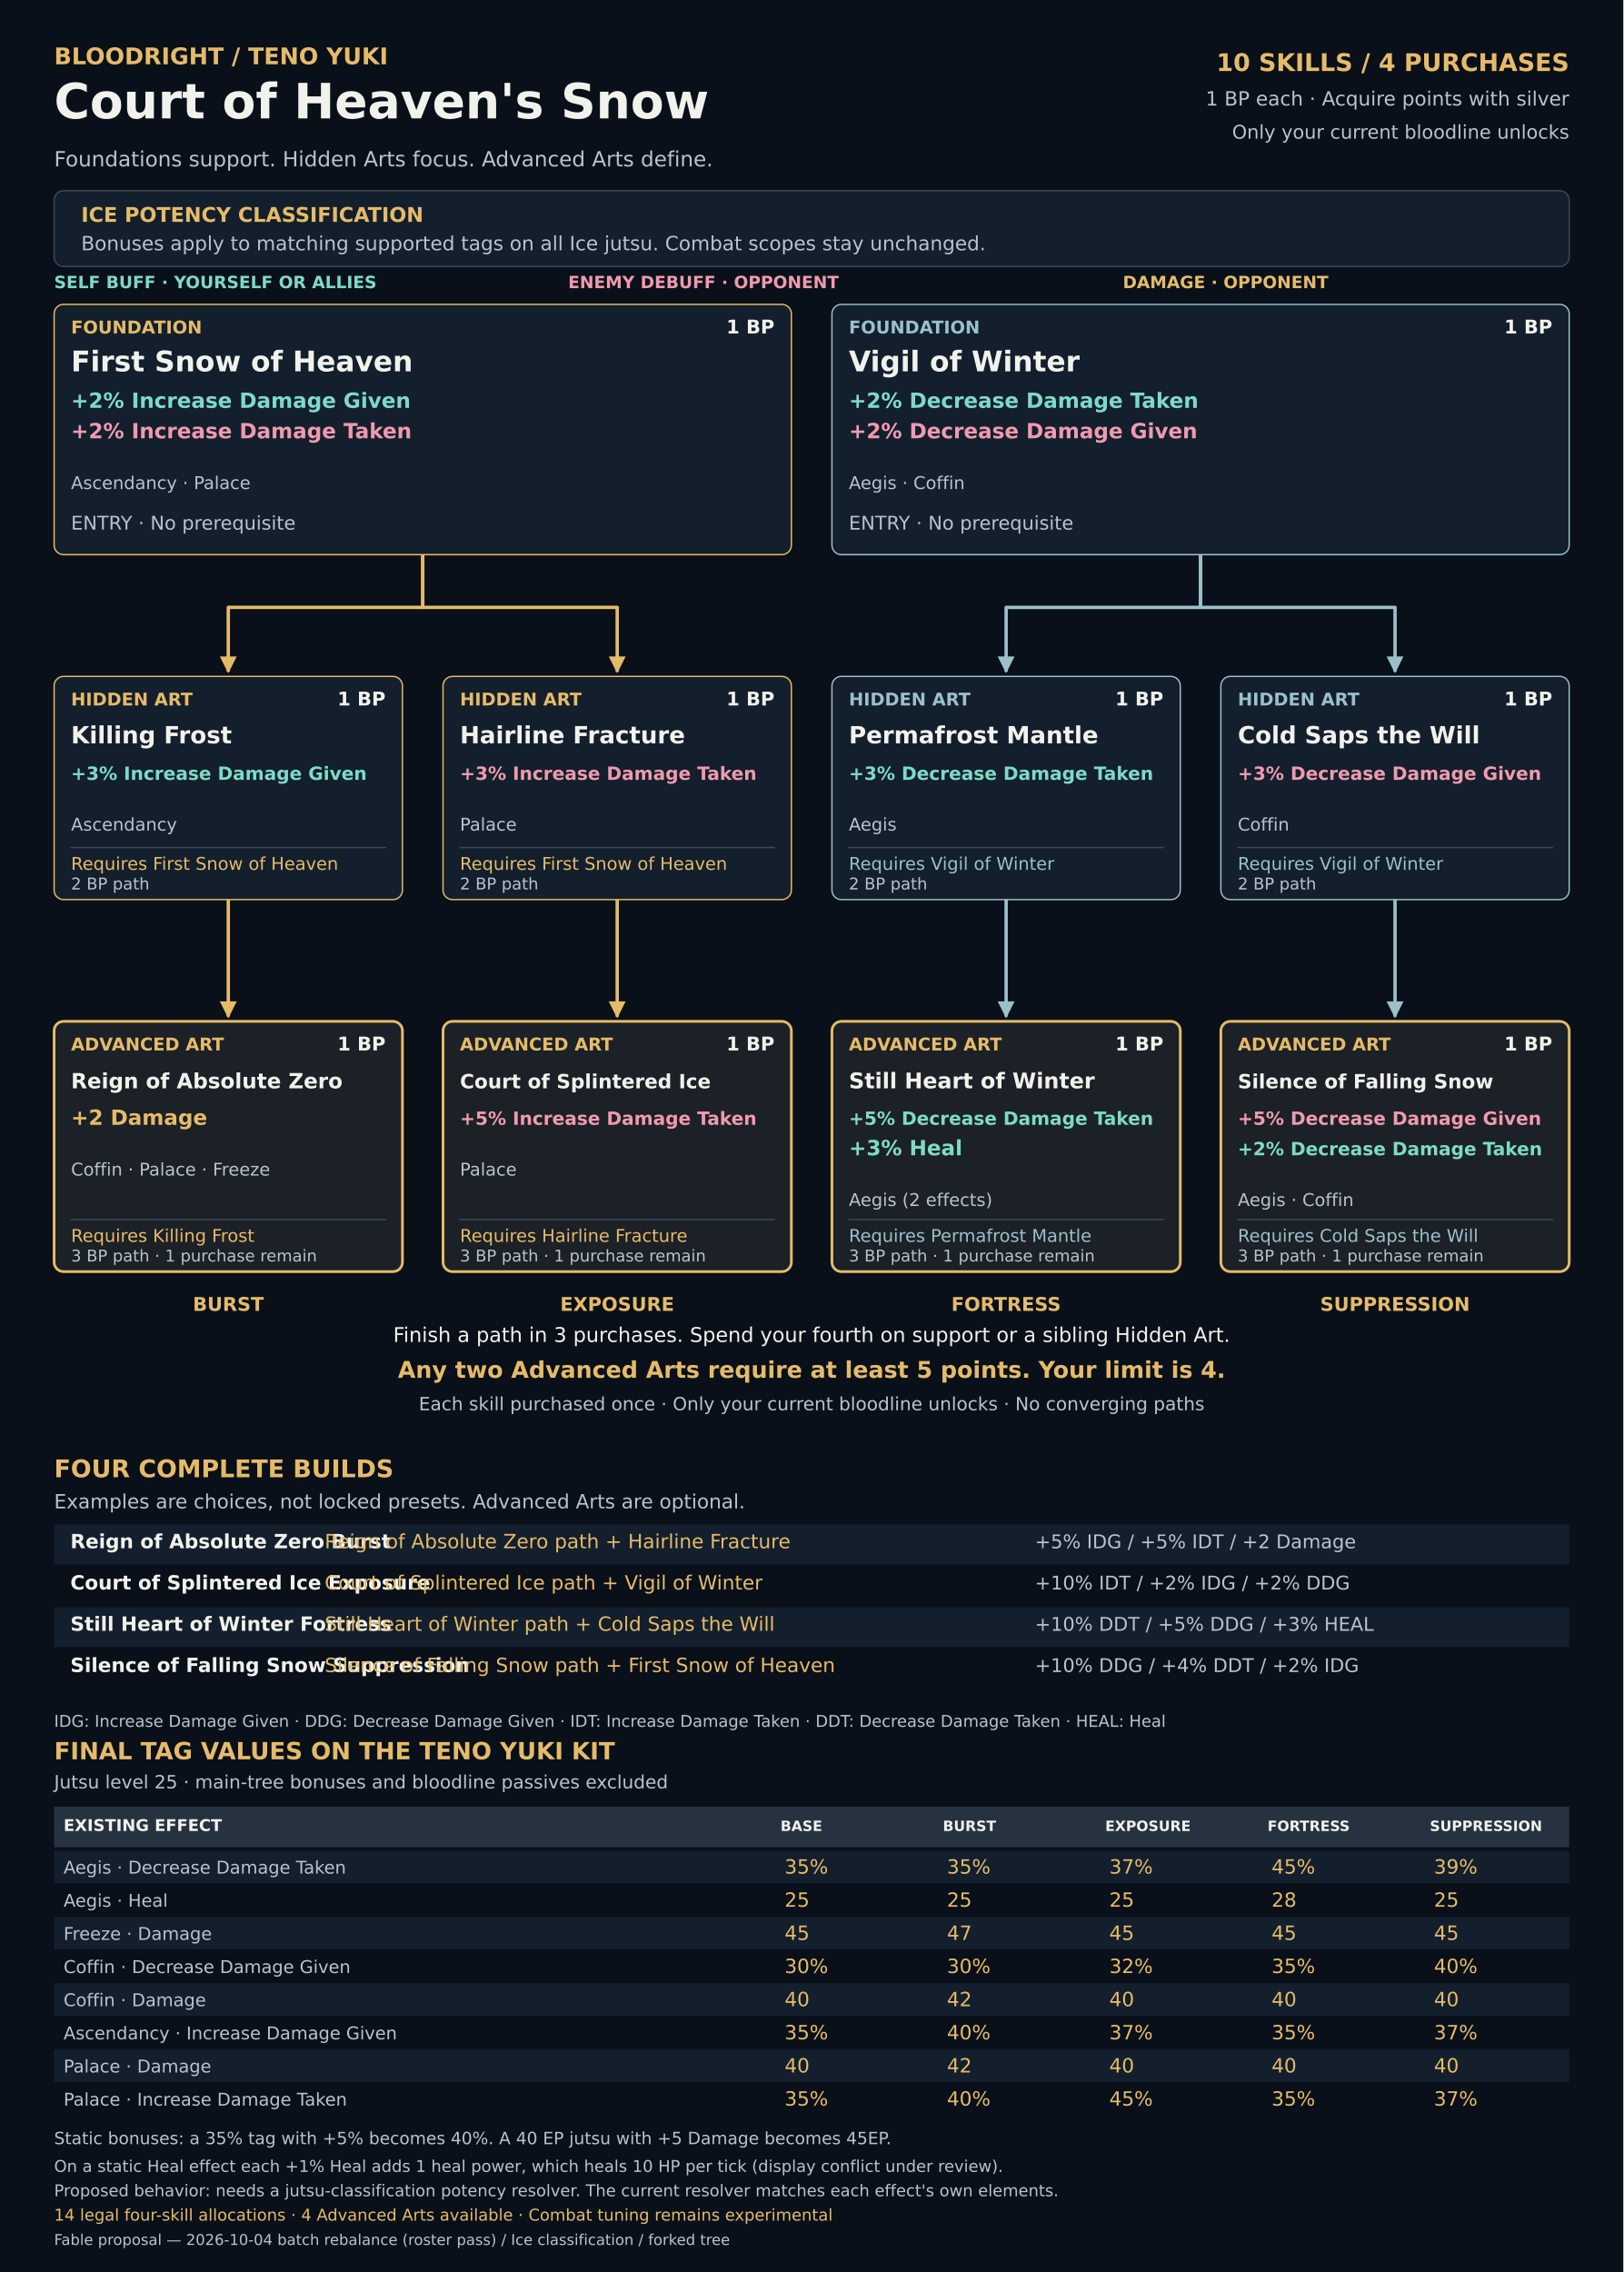
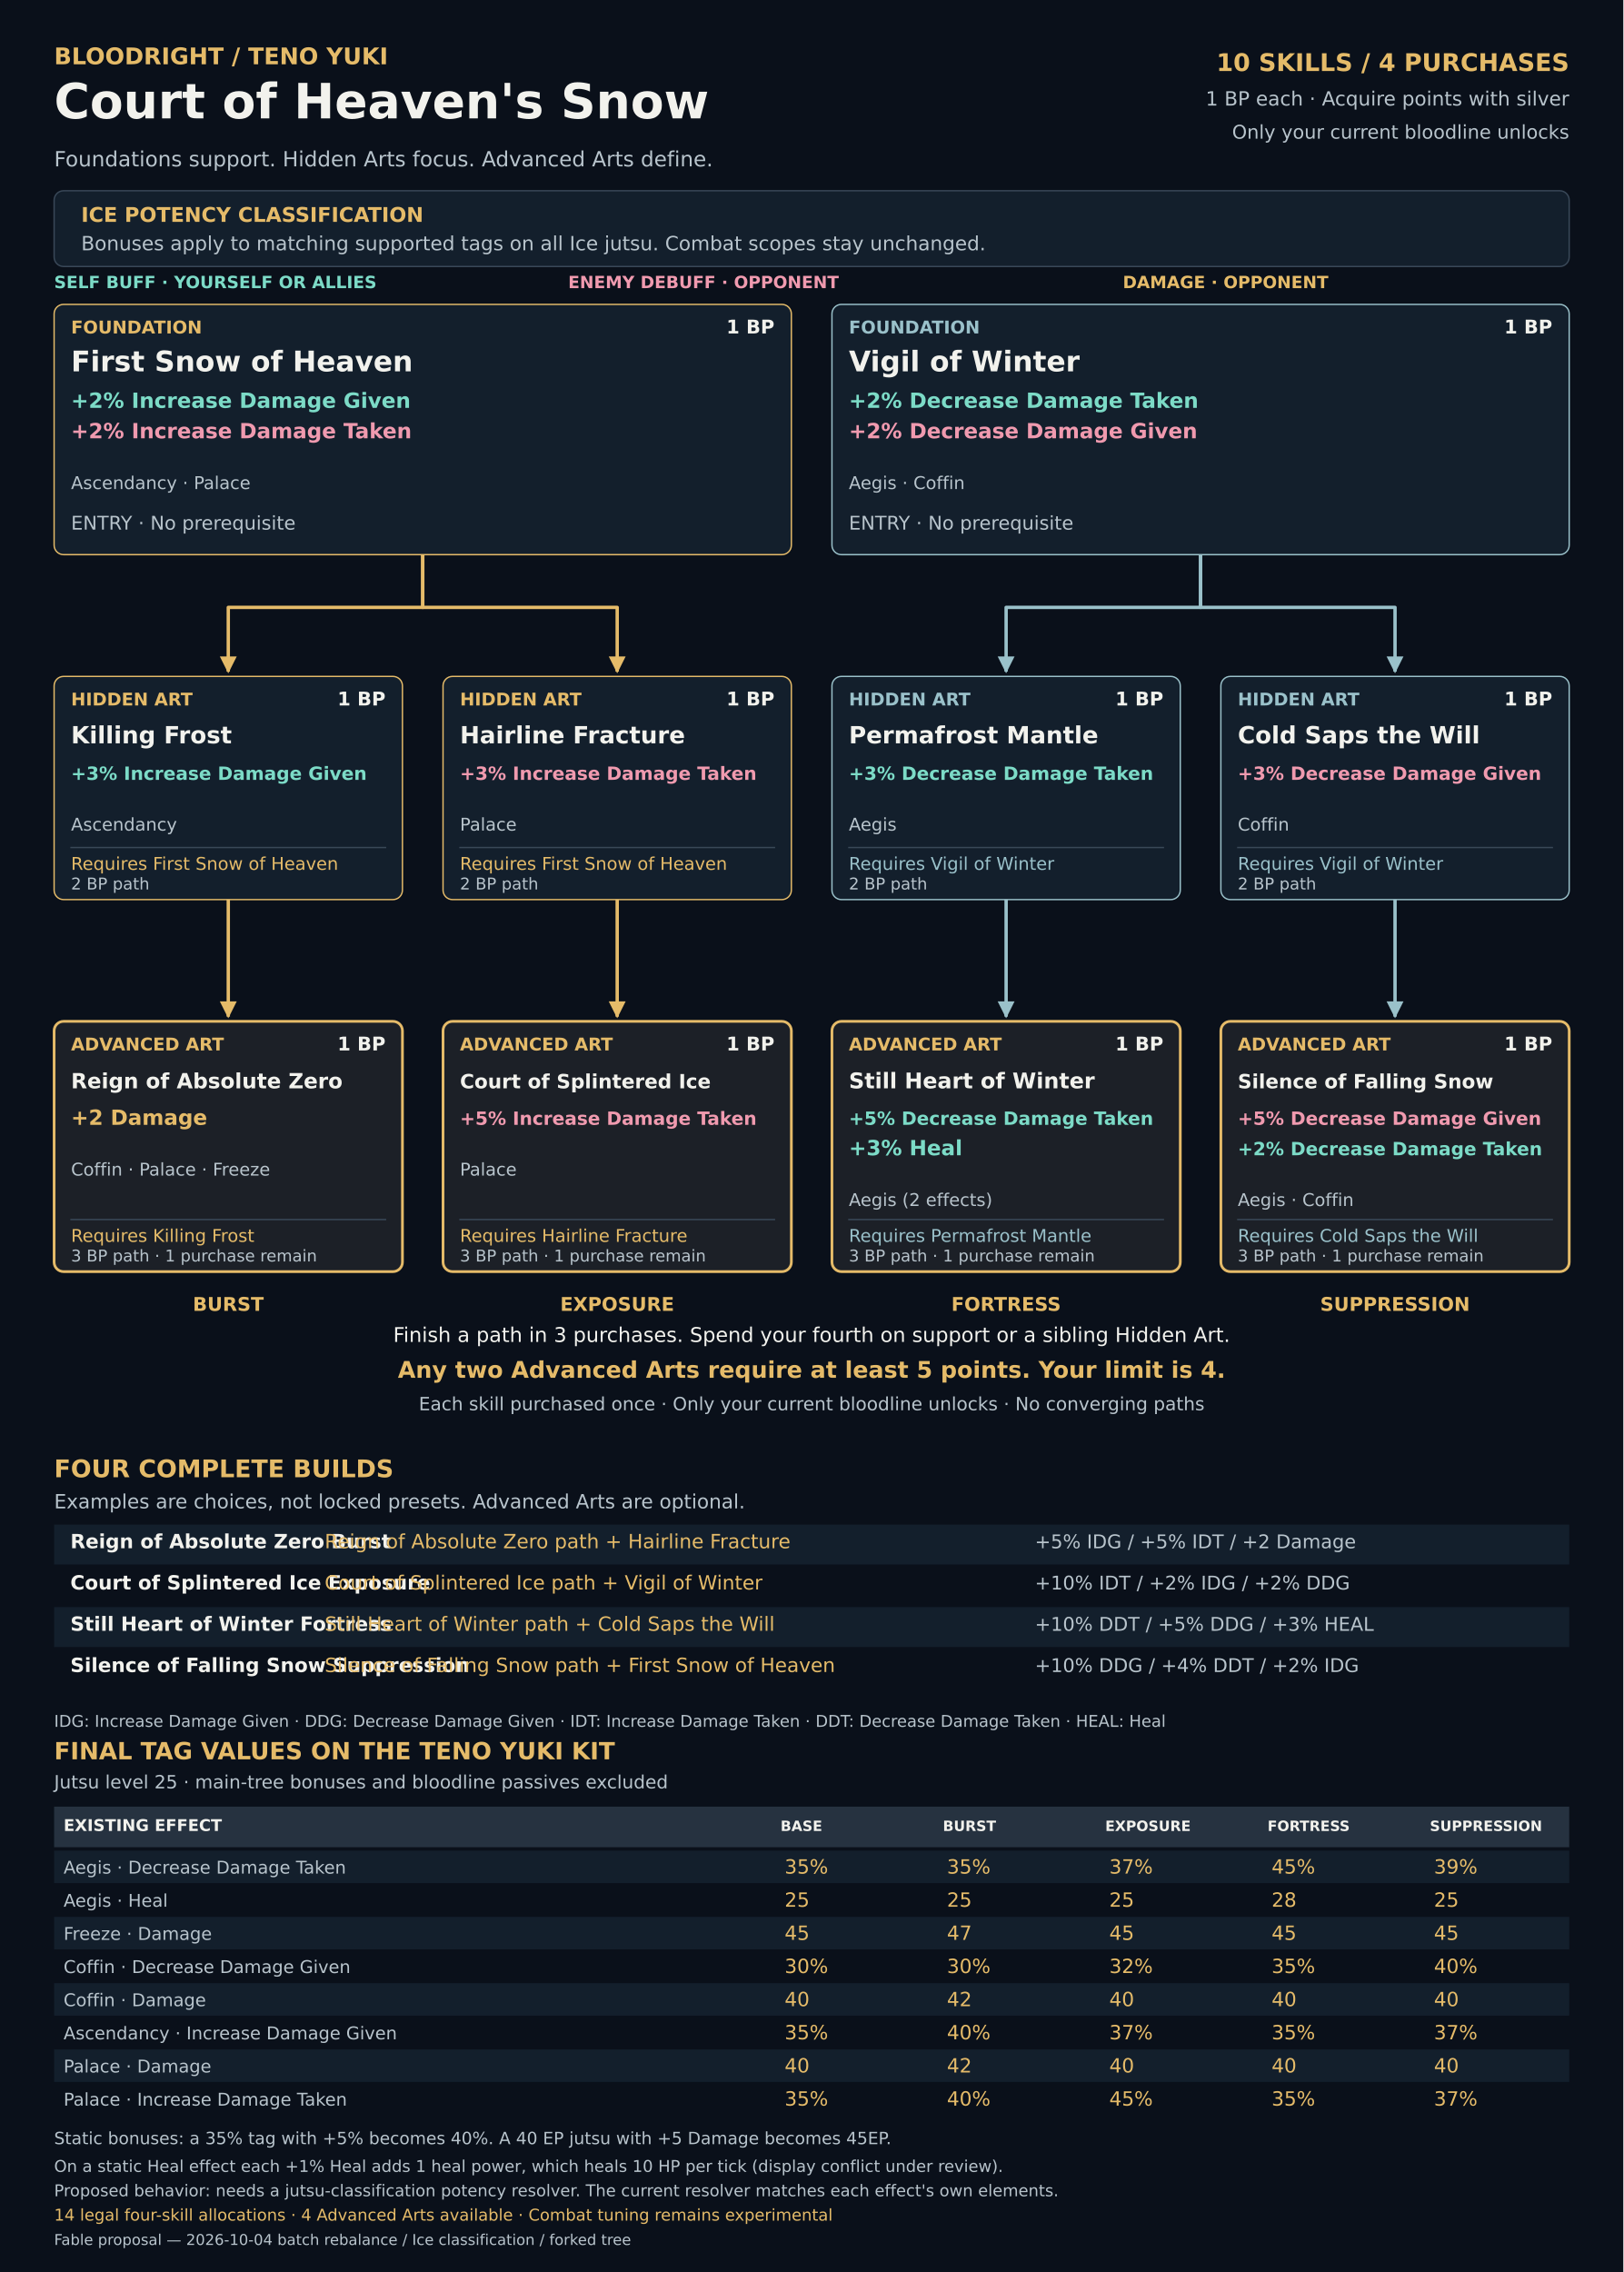
<svg xmlns="http://www.w3.org/2000/svg" width="2400" height="3359" viewBox="0 0 2400 3359" role="img" aria-labelledby="title desc">
  <defs>
    <marker id="arrow-0" viewBox="0 0 10 10" refX="9" refY="5" markerWidth="5" markerHeight="5" orient="auto">
      <path d="M0 0L10 5L0 10Z" fill="#e5bb69" />
    </marker>
    <marker id="arrow-1" viewBox="0 0 10 10" refX="9" refY="5" markerWidth="5" markerHeight="5" orient="auto">
      <path d="M0 0L10 5L0 10Z" fill="#9ac1ca" />
    </marker>
    <marker id="arrow-2" viewBox="0 0 10 10" refX="9" refY="5" markerWidth="5" markerHeight="5" orient="auto">
      <path d="M0 0L10 5L0 10Z" fill="#b8d98d" />
    </marker>
    <marker id="arrow-3" viewBox="0 0 10 10" refX="9" refY="5" markerWidth="5" markerHeight="5" orient="auto">
      <path d="M0 0L10 5L0 10Z" fill="#d9a6e0" />
    </marker>
  </defs>
  <g font-family="DejaVu Sans, sans-serif">
    <rect x="0" y="0" width="2400" height="3359" rx="0" fill="#0a101a" />
    <text x="80" y="95" font-size="34" font-weight="700" fill="#e5bb69" text-anchor="start">BLOODRIGHT / TENO YUKI</text>
    <text x="80" y="175" font-size="72" font-weight="700" fill="#f2f2ed" text-anchor="start">Court of Heaven's Snow</text>
    <text x="80" y="246" font-size="31" font-weight="400" fill="#b8c4cc" text-anchor="start">Foundations support. Hidden Arts focus. Advanced Arts define.</text>
    <text x="2320" y="105" font-size="36" font-weight="700" fill="#e5bb69" text-anchor="end">10 SKILLS  /  4 PURCHASES</text>
    <text x="2320" y="156" font-size="29" font-weight="400" fill="#b8c4cc" text-anchor="end">1 BP each · Acquire points with silver</text>
    <text x="2320" y="205" font-size="28" font-weight="400" fill="#b8c4cc" text-anchor="end">Only your current bloodline unlocks</text>
    <rect x="80" y="282" width="2240" height="112" rx="14" fill="#131f2c" stroke="#394858" stroke-width="2" />
    <text x="120" y="328" font-size="30" font-weight="700" fill="#e5bb69" text-anchor="start">ICE POTENCY CLASSIFICATION</text>
    <text x="120" y="370" font-size="29" font-weight="400" fill="#b8c4cc" text-anchor="start">Bonuses apply to matching supported tags on all Ice jutsu. Combat scopes stay unchanged.</text>
    <text x="80" y="426" font-size="25" font-weight="700" fill="#7cdbc7" text-anchor="start">SELF BUFF · YOURSELF OR ALLIES</text>
    <text x="840" y="426" font-size="25" font-weight="700" fill="#f09aaf" text-anchor="start">ENEMY DEBUFF · OPPONENT</text>
    <text x="1660" y="426" font-size="25" font-weight="700" fill="#e5bb69" text-anchor="start">DAMAGE · OPPONENT</text>
    <path id="edge-02-03" data-from="02" data-to="03" d="M337.5 1330 V1503" fill="none" stroke="#e5bb69" stroke-width="5" stroke-linejoin="round" marker-end="url(#arrow-0)" />
    <path id="edge-04-05" data-from="04" data-to="05" d="M912.5 1330 V1503" fill="none" stroke="#e5bb69" stroke-width="5" stroke-linejoin="round" marker-end="url(#arrow-0)" />
    <path id="edge-01-02" data-from="01" data-to="02" d="M625 820 V898 H337.5 V993" fill="none" stroke="#e5bb69" stroke-width="5" stroke-linejoin="round" marker-end="url(#arrow-0)" />
    <path id="edge-01-04" data-from="01" data-to="04" d="M625 820 V898 H912.5 V993" fill="none" stroke="#e5bb69" stroke-width="5" stroke-linejoin="round" marker-end="url(#arrow-0)" />
    <path id="edge-07-08" data-from="07" data-to="08" d="M1487.5 1330 V1503" fill="none" stroke="#9ac1ca" stroke-width="5" stroke-linejoin="round" marker-end="url(#arrow-1)" />
    <path id="edge-09-10" data-from="09" data-to="10" d="M2062.5 1330 V1503" fill="none" stroke="#9ac1ca" stroke-width="5" stroke-linejoin="round" marker-end="url(#arrow-1)" />
    <path id="edge-06-07" data-from="06" data-to="07" d="M1775 820 V898 H1487.5 V993" fill="none" stroke="#9ac1ca" stroke-width="5" stroke-linejoin="round" marker-end="url(#arrow-1)" />
    <path id="edge-06-09" data-from="06" data-to="09" d="M1775 820 V898 H2062.5 V993" fill="none" stroke="#9ac1ca" stroke-width="5" stroke-linejoin="round" marker-end="url(#arrow-1)" />
    <g id="node-01" data-cost="1" data-prerequisites="" data-potency-classification="Ice">
      <rect x="80" y="450" width="1090" height="370" rx="14" fill="#131f2c" stroke="#e5bb69" stroke-width="2" />
      <text x="105.0" y="493" font-size="26" font-weight="700" fill="#e5bb69" text-anchor="start">FOUNDATION</text>
      <text x="1145.0" y="493" font-size="28" font-weight="700" fill="#f2f2ed" text-anchor="end">1 BP</text>
      <text x="105.0" y="549" font-size="42" font-weight="700" fill="#f2f2ed" text-anchor="start">First Snow of Heaven</text>
      <text x="105.0" y="603" font-size="31" font-weight="700" fill="#7cdbc7" text-anchor="start">+2% Increase Damage Given</text>
      <text x="105.0" y="648" font-size="31" font-weight="700" fill="#f09aaf" text-anchor="start">+2% Increase Damage Taken</text>
      <text x="105.0" y="723" font-size="26" font-weight="400" fill="#b8c4cc" text-anchor="start">Ascendancy · Palace</text>
      <text x="105.0" y="783" font-size="28" font-weight="400" fill="#b8c4cc" text-anchor="start">ENTRY · No prerequisite</text>
    </g>
    <g id="node-06" data-cost="1" data-prerequisites="" data-potency-classification="Ice">
      <rect x="1230" y="450" width="1090" height="370" rx="14" fill="#131f2c" stroke="#9ac1ca" stroke-width="2" />
      <text x="1255.0" y="493" font-size="26" font-weight="700" fill="#9ac1ca" text-anchor="start">FOUNDATION</text>
      <text x="2295.0" y="493" font-size="28" font-weight="700" fill="#f2f2ed" text-anchor="end">1 BP</text>
      <text x="1255.0" y="549" font-size="42" font-weight="700" fill="#f2f2ed" text-anchor="start">Vigil of Winter</text>
      <text x="1255.0" y="603" font-size="31" font-weight="700" fill="#7cdbc7" text-anchor="start">+2% Decrease Damage Taken</text>
      <text x="1255.0" y="648" font-size="31" font-weight="700" fill="#f09aaf" text-anchor="start">+2% Decrease Damage Given</text>
      <text x="1255.0" y="723" font-size="26" font-weight="400" fill="#b8c4cc" text-anchor="start">Aegis · Coffin</text>
      <text x="1255.0" y="783" font-size="28" font-weight="400" fill="#b8c4cc" text-anchor="start">ENTRY · No prerequisite</text>
    </g>
    <g id="node-02" data-cost="1" data-prerequisites="01" data-potency-classification="Ice">
      <rect x="80" y="1000" width="515" height="330" rx="14" fill="#131f2c" stroke="#e5bb69" stroke-width="2" />
      <text x="105.0" y="1043" font-size="26" font-weight="700" fill="#e5bb69" text-anchor="start">HIDDEN ART</text>
      <text x="570.0" y="1043" font-size="28" font-weight="700" fill="#f2f2ed" text-anchor="end">1 BP</text>
      <text x="105.0" y="1099" font-size="35" font-weight="700" fill="#f2f2ed" text-anchor="start">Killing Frost</text>
      <text x="105.0" y="1153" font-size="27" font-weight="700" fill="#7cdbc7" text-anchor="start">+3% Increase Damage Given</text>
      <text x="105.0" y="1228" font-size="26" font-weight="400" fill="#b8c4cc" text-anchor="start">Ascendancy</text>
      <path d="M104 1253 L571 1253" fill="none" stroke="#394858" stroke-width="2" />
      <text x="105.0" y="1286" font-size="26" font-weight="400" fill="#e5bb69" text-anchor="start">Requires First Snow of Heaven</text>
      <text x="105.0" y="1315" font-size="24" font-weight="400" fill="#b8c4cc" text-anchor="start">2 BP path</text>
    </g>
    <g id="node-04" data-cost="1" data-prerequisites="01" data-potency-classification="Ice">
      <rect x="655" y="1000" width="515" height="330" rx="14" fill="#131f2c" stroke="#e5bb69" stroke-width="2" />
      <text x="680.0" y="1043" font-size="26" font-weight="700" fill="#e5bb69" text-anchor="start">HIDDEN ART</text>
      <text x="1145.0" y="1043" font-size="28" font-weight="700" fill="#f2f2ed" text-anchor="end">1 BP</text>
      <text x="680.0" y="1099" font-size="35" font-weight="700" fill="#f2f2ed" text-anchor="start">Hairline Fracture</text>
      <text x="680.0" y="1153" font-size="27" font-weight="700" fill="#f09aaf" text-anchor="start">+3% Increase Damage Taken</text>
      <text x="680.0" y="1228" font-size="26" font-weight="400" fill="#b8c4cc" text-anchor="start">Palace</text>
      <path d="M679 1253 L1146 1253" fill="none" stroke="#394858" stroke-width="2" />
      <text x="680.0" y="1286" font-size="26" font-weight="400" fill="#e5bb69" text-anchor="start">Requires First Snow of Heaven</text>
      <text x="680.0" y="1315" font-size="24" font-weight="400" fill="#b8c4cc" text-anchor="start">2 BP path</text>
    </g>
    <g id="node-07" data-cost="1" data-prerequisites="06" data-potency-classification="Ice">
      <rect x="1230" y="1000" width="515" height="330" rx="14" fill="#131f2c" stroke="#9ac1ca" stroke-width="2" />
      <text x="1255.0" y="1043" font-size="26" font-weight="700" fill="#9ac1ca" text-anchor="start">HIDDEN ART</text>
      <text x="1720.0" y="1043" font-size="28" font-weight="700" fill="#f2f2ed" text-anchor="end">1 BP</text>
      <text x="1255.0" y="1099" font-size="35" font-weight="700" fill="#f2f2ed" text-anchor="start">Permafrost Mantle</text>
      <text x="1255.0" y="1153" font-size="27" font-weight="700" fill="#7cdbc7" text-anchor="start">+3% Decrease Damage Taken</text>
      <text x="1255.0" y="1228" font-size="26" font-weight="400" fill="#b8c4cc" text-anchor="start">Aegis</text>
      <path d="M1254 1253 L1721 1253" fill="none" stroke="#394858" stroke-width="2" />
      <text x="1255.0" y="1286" font-size="26" font-weight="400" fill="#9ac1ca" text-anchor="start">Requires Vigil of Winter</text>
      <text x="1255.0" y="1315" font-size="24" font-weight="400" fill="#b8c4cc" text-anchor="start">2 BP path</text>
    </g>
    <g id="node-09" data-cost="1" data-prerequisites="06" data-potency-classification="Ice">
      <rect x="1805" y="1000" width="515" height="330" rx="14" fill="#131f2c" stroke="#9ac1ca" stroke-width="2" />
      <text x="1830.0" y="1043" font-size="26" font-weight="700" fill="#9ac1ca" text-anchor="start">HIDDEN ART</text>
      <text x="2295.0" y="1043" font-size="28" font-weight="700" fill="#f2f2ed" text-anchor="end">1 BP</text>
      <text x="1830.0" y="1099" font-size="35" font-weight="700" fill="#f2f2ed" text-anchor="start">Cold Saps the Will</text>
      <text x="1830.0" y="1153" font-size="27" font-weight="700" fill="#f09aaf" text-anchor="start">+3% Decrease Damage Given</text>
      <text x="1830.0" y="1228" font-size="26" font-weight="400" fill="#b8c4cc" text-anchor="start">Coffin</text>
      <path d="M1829 1253 L2296 1253" fill="none" stroke="#394858" stroke-width="2" />
      <text x="1830.0" y="1286" font-size="26" font-weight="400" fill="#9ac1ca" text-anchor="start">Requires Vigil of Winter</text>
      <text x="1830.0" y="1315" font-size="24" font-weight="400" fill="#b8c4cc" text-anchor="start">2 BP path</text>
    </g>
    <g id="node-03" data-cost="1" data-prerequisites="02" data-potency-classification="Ice">
      <rect x="80" y="1510" width="515" height="370" rx="14" fill="#1c2027" stroke="#e5bb69" stroke-width="4" />
      <text x="105.0" y="1553" font-size="26" font-weight="700" fill="#e5bb69" text-anchor="start">ADVANCED ART</text>
      <text x="570.0" y="1553" font-size="28" font-weight="700" fill="#f2f2ed" text-anchor="end">1 BP</text>
      <text x="105.0" y="1609" font-size="31" font-weight="700" fill="#f2f2ed" text-anchor="start">Reign of Absolute Zero</text>
      <text x="105.0" y="1663" font-size="31" font-weight="700" fill="#e5bb69" text-anchor="start">+2 Damage</text>
      <text x="105.0" y="1738" font-size="26" font-weight="400" fill="#b8c4cc" text-anchor="start">Coffin · Palace · Freeze</text>
      <path d="M104 1803 L571 1803" fill="none" stroke="#394858" stroke-width="2" />
      <text x="105.0" y="1836" font-size="26" font-weight="400" fill="#e5bb69" text-anchor="start">Requires Killing Frost</text>
      <text x="105.0" y="1865" font-size="24" font-weight="400" fill="#b8c4cc" text-anchor="start">3 BP path · 1 purchase remain</text>
    </g>
    <g id="node-05" data-cost="1" data-prerequisites="04" data-potency-classification="Ice">
      <rect x="655" y="1510" width="515" height="370" rx="14" fill="#1c2027" stroke="#e5bb69" stroke-width="4" />
      <text x="680.0" y="1553" font-size="26" font-weight="700" fill="#e5bb69" text-anchor="start">ADVANCED ART</text>
      <text x="1145.0" y="1553" font-size="28" font-weight="700" fill="#f2f2ed" text-anchor="end">1 BP</text>
      <text x="680.0" y="1609" font-size="29" font-weight="700" fill="#f2f2ed" text-anchor="start">Court of Splintered Ice</text>
      <text x="680.0" y="1663" font-size="27" font-weight="700" fill="#f09aaf" text-anchor="start">+5% Increase Damage Taken</text>
      <text x="680.0" y="1738" font-size="26" font-weight="400" fill="#b8c4cc" text-anchor="start">Palace</text>
      <path d="M679 1803 L1146 1803" fill="none" stroke="#394858" stroke-width="2" />
      <text x="680.0" y="1836" font-size="26" font-weight="400" fill="#e5bb69" text-anchor="start">Requires Hairline Fracture</text>
      <text x="680.0" y="1865" font-size="24" font-weight="400" fill="#b8c4cc" text-anchor="start">3 BP path · 1 purchase remain</text>
    </g>
    <g id="node-08" data-cost="1" data-prerequisites="07" data-potency-classification="Ice">
      <rect x="1230" y="1510" width="515" height="370" rx="14" fill="#1c2027" stroke="#e5bb69" stroke-width="4" />
      <text x="1255.0" y="1553" font-size="26" font-weight="700" fill="#e5bb69" text-anchor="start">ADVANCED ART</text>
      <text x="1720.0" y="1553" font-size="28" font-weight="700" fill="#f2f2ed" text-anchor="end">1 BP</text>
      <text x="1255.0" y="1609" font-size="32" font-weight="700" fill="#f2f2ed" text-anchor="start">Still Heart of Winter</text>
      <text x="1255.0" y="1663" font-size="27" font-weight="700" fill="#7cdbc7" text-anchor="start">+5% Decrease Damage Taken</text>
      <text x="1255.0" y="1708" font-size="31" font-weight="700" fill="#7cdbc7" text-anchor="start">+3% Heal</text>
      <text x="1255.0" y="1783" font-size="26" font-weight="400" fill="#b8c4cc" text-anchor="start">Aegis (2 effects)</text>
      <path d="M1254 1803 L1721 1803" fill="none" stroke="#394858" stroke-width="2" />
      <text x="1255.0" y="1836" font-size="26" font-weight="400" fill="#9ac1ca" text-anchor="start">Requires Permafrost Mantle</text>
      <text x="1255.0" y="1865" font-size="24" font-weight="400" fill="#b8c4cc" text-anchor="start">3 BP path · 1 purchase remain</text>
    </g>
    <g id="node-10" data-cost="1" data-prerequisites="09" data-potency-classification="Ice">
      <rect x="1805" y="1510" width="515" height="370" rx="14" fill="#1c2027" stroke="#e5bb69" stroke-width="4" />
      <text x="1830.0" y="1553" font-size="26" font-weight="700" fill="#e5bb69" text-anchor="start">ADVANCED ART</text>
      <text x="2295.0" y="1553" font-size="28" font-weight="700" fill="#f2f2ed" text-anchor="end">1 BP</text>
      <text x="1830.0" y="1609" font-size="29" font-weight="700" fill="#f2f2ed" text-anchor="start">Silence of Falling Snow</text>
      <text x="1830.0" y="1663" font-size="27" font-weight="700" fill="#f09aaf" text-anchor="start">+5% Decrease Damage Given</text>
      <text x="1830.0" y="1708" font-size="27" font-weight="700" fill="#7cdbc7" text-anchor="start">+2% Decrease Damage Taken</text>
      <text x="1830.0" y="1783" font-size="26" font-weight="400" fill="#b8c4cc" text-anchor="start">Aegis · Coffin</text>
      <path d="M1829 1803 L2296 1803" fill="none" stroke="#394858" stroke-width="2" />
      <text x="1830.0" y="1836" font-size="26" font-weight="400" fill="#9ac1ca" text-anchor="start">Requires Cold Saps the Will</text>
      <text x="1830.0" y="1865" font-size="24" font-weight="400" fill="#b8c4cc" text-anchor="start">3 BP path · 1 purchase remain</text>
    </g>
    <text x="337.5" y="1938" font-size="28" font-weight="700" fill="#e5bb69" text-anchor="middle">BURST</text>
    <text x="912.5" y="1938" font-size="28" font-weight="700" fill="#e5bb69" text-anchor="middle">EXPOSURE</text>
    <text x="1487.5" y="1938" font-size="28" font-weight="700" fill="#e5bb69" text-anchor="middle">FORTRESS</text>
    <text x="2062.5" y="1938" font-size="28" font-weight="700" fill="#e5bb69" text-anchor="middle">SUPPRESSION</text>
    <text x="1200.0" y="1984" font-size="30" font-weight="400" fill="#f2f2ed" text-anchor="middle">Finish a path in 3 purchases. Spend your fourth on support or a sibling Hidden Art.</text>
    <text x="1200.0" y="2037" font-size="34" font-weight="700" fill="#e5bb69" text-anchor="middle">Any two Advanced Arts require at least 5 points. Your limit is 4.</text>
    <text x="1200.0" y="2085" font-size="27" font-weight="400" fill="#b8c4cc" text-anchor="middle">Each skill purchased once · Only your current bloodline unlocks · No converging paths</text>
    <text x="80" y="2184" font-size="36" font-weight="700" fill="#e5bb69" text-anchor="start">FOUR COMPLETE BUILDS</text>
    <text x="80" y="2230" font-size="29" font-weight="400" fill="#b8c4cc" text-anchor="start">Examples are choices, not locked presets. Advanced Arts are optional.</text>
    <rect x="80" y="2254" width="2240" height="59" rx="0" fill="#131f2c" />
    <text x="104" y="2289" font-size="29" font-weight="700" fill="#f2f2ed" text-anchor="start">Reign of Absolute Zero Burst</text>
    <text x="480" y="2289" font-size="29" font-weight="400" fill="#e5bb69" text-anchor="start">Reign of Absolute Zero path + Hairline Fracture</text>
    <text x="1530" y="2289" font-size="28" font-weight="400" fill="#b8c4cc" text-anchor="start">+5% IDG / +5% IDT / +2 Damage</text>
    <rect x="80" y="2315" width="2240" height="59" rx="0" fill="#0a101a" />
    <text x="104" y="2350" font-size="29" font-weight="700" fill="#f2f2ed" text-anchor="start">Court of Splintered Ice Exposure</text>
    <text x="480" y="2350" font-size="29" font-weight="400" fill="#e5bb69" text-anchor="start">Court of Splintered Ice path + Vigil of Winter</text>
    <text x="1530" y="2350" font-size="28" font-weight="400" fill="#b8c4cc" text-anchor="start">+10% IDT / +2% IDG / +2% DDG</text>
    <rect x="80" y="2376" width="2240" height="59" rx="0" fill="#131f2c" />
    <text x="104" y="2411" font-size="29" font-weight="700" fill="#f2f2ed" text-anchor="start">Still Heart of Winter Fortress</text>
    <text x="480" y="2411" font-size="29" font-weight="400" fill="#e5bb69" text-anchor="start">Still Heart of Winter path + Cold Saps the Will</text>
    <text x="1530" y="2411" font-size="28" font-weight="400" fill="#b8c4cc" text-anchor="start">+10% DDT / +5% DDG / +3% HEAL</text>
    <rect x="80" y="2437" width="2240" height="59" rx="0" fill="#0a101a" />
    <text x="104" y="2472" font-size="29" font-weight="700" fill="#f2f2ed" text-anchor="start">Silence of Falling Snow Suppression</text>
    <text x="480" y="2472" font-size="29" font-weight="400" fill="#e5bb69" text-anchor="start">Silence of Falling Snow path + First Snow of Heaven</text>
    <text x="1530" y="2472" font-size="28" font-weight="400" fill="#b8c4cc" text-anchor="start">+10% DDG / +4% DDT / +2% IDG</text>
    <text x="80" y="2553" font-size="24" font-weight="400" fill="#b8c4cc" text-anchor="start">IDG: Increase Damage Given · DDG: Decrease Damage Given · IDT: Increase Damage Taken · DDT: Decrease Damage Taken · HEAL: Heal</text>
    <text x="80" y="2601" font-size="35" font-weight="700" fill="#e5bb69" text-anchor="start">FINAL TAG VALUES ON THE TENO YUKI KIT</text>
    <text x="80" y="2644" font-size="27" font-weight="400" fill="#b8c4cc" text-anchor="start">Jutsu level 25 · main-tree bonuses and bloodline passives excluded</text>
    <rect x="80" y="2671" width="2240" height="60" rx="0" fill="#263240" />
    <text x="94" y="2707" font-size="24" font-weight="700" fill="#f2f2ed" text-anchor="start">EXISTING EFFECT</text>
    <text x="1154.0" y="2707" font-size="21" font-weight="700" fill="#f2f2ed" text-anchor="start">BASE</text>
    <text x="1394.0" y="2707" font-size="21" font-weight="700" fill="#f2f2ed" text-anchor="start">BURST</text>
    <text x="1634.0" y="2707" font-size="21" font-weight="700" fill="#f2f2ed" text-anchor="start">EXPOSURE</text>
    <text x="1874.0" y="2707" font-size="21" font-weight="700" fill="#f2f2ed" text-anchor="start">FORTRESS</text>
    <text x="2114.0" y="2707" font-size="21" font-weight="700" fill="#f2f2ed" text-anchor="start">SUPPRESSION</text>
    <rect x="80" y="2736" width="2240" height="48" rx="0" fill="#131f2c" />
    <text x="94" y="2770" font-size="26" font-weight="400" fill="#b8c4cc" text-anchor="start">Aegis · Decrease Damage Taken</text>
    <text x="1160.0" y="2770" font-size="29" font-weight="400" fill="#e5bb69" text-anchor="start">35%</text>
    <text x="1400.0" y="2770" font-size="29" font-weight="400" fill="#e5bb69" text-anchor="start">35%</text>
    <text x="1640.0" y="2770" font-size="29" font-weight="400" fill="#e5bb69" text-anchor="start">37%</text>
    <text x="1880.0" y="2770" font-size="29" font-weight="400" fill="#e5bb69" text-anchor="start">45%</text>
    <text x="2120.0" y="2770" font-size="29" font-weight="400" fill="#e5bb69" text-anchor="start">39%</text>
    <text x="94" y="2819" font-size="26" font-weight="400" fill="#b8c4cc" text-anchor="start">Aegis · Heal</text>
    <text x="1160.0" y="2819" font-size="29" font-weight="400" fill="#e5bb69" text-anchor="start">25</text>
    <text x="1400.0" y="2819" font-size="29" font-weight="400" fill="#e5bb69" text-anchor="start">25</text>
    <text x="1640.0" y="2819" font-size="29" font-weight="400" fill="#e5bb69" text-anchor="start">25</text>
    <text x="1880.0" y="2819" font-size="29" font-weight="400" fill="#e5bb69" text-anchor="start">28</text>
    <text x="2120.0" y="2819" font-size="29" font-weight="400" fill="#e5bb69" text-anchor="start">25</text>
    <rect x="80" y="2834" width="2240" height="48" rx="0" fill="#131f2c" />
    <text x="94" y="2868" font-size="26" font-weight="400" fill="#b8c4cc" text-anchor="start">Freeze · Damage</text>
    <text x="1160.0" y="2868" font-size="29" font-weight="400" fill="#e5bb69" text-anchor="start">45</text>
    <text x="1400.0" y="2868" font-size="29" font-weight="400" fill="#e5bb69" text-anchor="start">47</text>
    <text x="1640.0" y="2868" font-size="29" font-weight="400" fill="#e5bb69" text-anchor="start">45</text>
    <text x="1880.0" y="2868" font-size="29" font-weight="400" fill="#e5bb69" text-anchor="start">45</text>
    <text x="2120.0" y="2868" font-size="29" font-weight="400" fill="#e5bb69" text-anchor="start">45</text>
    <text x="94" y="2917" font-size="26" font-weight="400" fill="#b8c4cc" text-anchor="start">Coffin · Decrease Damage Given</text>
    <text x="1160.0" y="2917" font-size="29" font-weight="400" fill="#e5bb69" text-anchor="start">30%</text>
    <text x="1400.0" y="2917" font-size="29" font-weight="400" fill="#e5bb69" text-anchor="start">30%</text>
    <text x="1640.0" y="2917" font-size="29" font-weight="400" fill="#e5bb69" text-anchor="start">32%</text>
    <text x="1880.0" y="2917" font-size="29" font-weight="400" fill="#e5bb69" text-anchor="start">35%</text>
    <text x="2120.0" y="2917" font-size="29" font-weight="400" fill="#e5bb69" text-anchor="start">40%</text>
    <rect x="80" y="2932" width="2240" height="48" rx="0" fill="#131f2c" />
    <text x="94" y="2966" font-size="26" font-weight="400" fill="#b8c4cc" text-anchor="start">Coffin · Damage</text>
    <text x="1160.0" y="2966" font-size="29" font-weight="400" fill="#e5bb69" text-anchor="start">40</text>
    <text x="1400.0" y="2966" font-size="29" font-weight="400" fill="#e5bb69" text-anchor="start">42</text>
    <text x="1640.0" y="2966" font-size="29" font-weight="400" fill="#e5bb69" text-anchor="start">40</text>
    <text x="1880.0" y="2966" font-size="29" font-weight="400" fill="#e5bb69" text-anchor="start">40</text>
    <text x="2120.0" y="2966" font-size="29" font-weight="400" fill="#e5bb69" text-anchor="start">40</text>
    <text x="94" y="3015" font-size="26" font-weight="400" fill="#b8c4cc" text-anchor="start">Ascendancy · Increase Damage Given</text>
    <text x="1160.0" y="3015" font-size="29" font-weight="400" fill="#e5bb69" text-anchor="start">35%</text>
    <text x="1400.0" y="3015" font-size="29" font-weight="400" fill="#e5bb69" text-anchor="start">40%</text>
    <text x="1640.0" y="3015" font-size="29" font-weight="400" fill="#e5bb69" text-anchor="start">37%</text>
    <text x="1880.0" y="3015" font-size="29" font-weight="400" fill="#e5bb69" text-anchor="start">35%</text>
    <text x="2120.0" y="3015" font-size="29" font-weight="400" fill="#e5bb69" text-anchor="start">37%</text>
    <rect x="80" y="3030" width="2240" height="48" rx="0" fill="#131f2c" />
    <text x="94" y="3064" font-size="26" font-weight="400" fill="#b8c4cc" text-anchor="start">Palace · Damage</text>
    <text x="1160.0" y="3064" font-size="29" font-weight="400" fill="#e5bb69" text-anchor="start">40</text>
    <text x="1400.0" y="3064" font-size="29" font-weight="400" fill="#e5bb69" text-anchor="start">42</text>
    <text x="1640.0" y="3064" font-size="29" font-weight="400" fill="#e5bb69" text-anchor="start">40</text>
    <text x="1880.0" y="3064" font-size="29" font-weight="400" fill="#e5bb69" text-anchor="start">40</text>
    <text x="2120.0" y="3064" font-size="29" font-weight="400" fill="#e5bb69" text-anchor="start">40</text>
    <text x="94" y="3113" font-size="26" font-weight="400" fill="#b8c4cc" text-anchor="start">Palace · Increase Damage Taken</text>
    <text x="1160.0" y="3113" font-size="29" font-weight="400" fill="#e5bb69" text-anchor="start">35%</text>
    <text x="1400.0" y="3113" font-size="29" font-weight="400" fill="#e5bb69" text-anchor="start">40%</text>
    <text x="1640.0" y="3113" font-size="29" font-weight="400" fill="#e5bb69" text-anchor="start">45%</text>
    <text x="1880.0" y="3113" font-size="29" font-weight="400" fill="#e5bb69" text-anchor="start">35%</text>
    <text x="2120.0" y="3113" font-size="29" font-weight="400" fill="#e5bb69" text-anchor="start">37%</text>
    <text x="80" y="3170" font-size="25" font-weight="400" fill="#b8c4cc" text-anchor="start">Static bonuses: a 35% tag with +5% becomes 40%. A 40 EP jutsu with +5 Damage becomes 45EP.</text>
    <text x="80" y="3211" font-size="24" font-weight="400" fill="#b8c4cc" text-anchor="start">On a static Heal effect each +1% Heal adds 1 heal power, which heals 10 HP per tick (display conflict under review).</text>
    <text x="80" y="3247" font-size="24" font-weight="400" fill="#b8c4cc" text-anchor="start">Proposed behavior: needs a jutsu-classification potency resolver. The current resolver matches each effect's own elements.</text>
    <text x="80" y="3283" font-size="24" font-weight="400" fill="#e5bb69" text-anchor="start">14 legal four-skill allocations · 4 Advanced Arts available · Combat tuning remains experimental</text>
-     <text x="80" y="3319" font-size="22" font-weight="400" fill="#b8c4cc" text-anchor="start">Fable proposal — 2026-10-04 batch rebalance (roster pass) / Ice classification / forked tree</text>
+     <text x="80" y="3319" font-size="22" font-weight="400" fill="#b8c4cc" text-anchor="start">Fable proposal — 2026-10-04 batch rebalance / Ice classification / forked tree</text>
  </g>
</svg>
